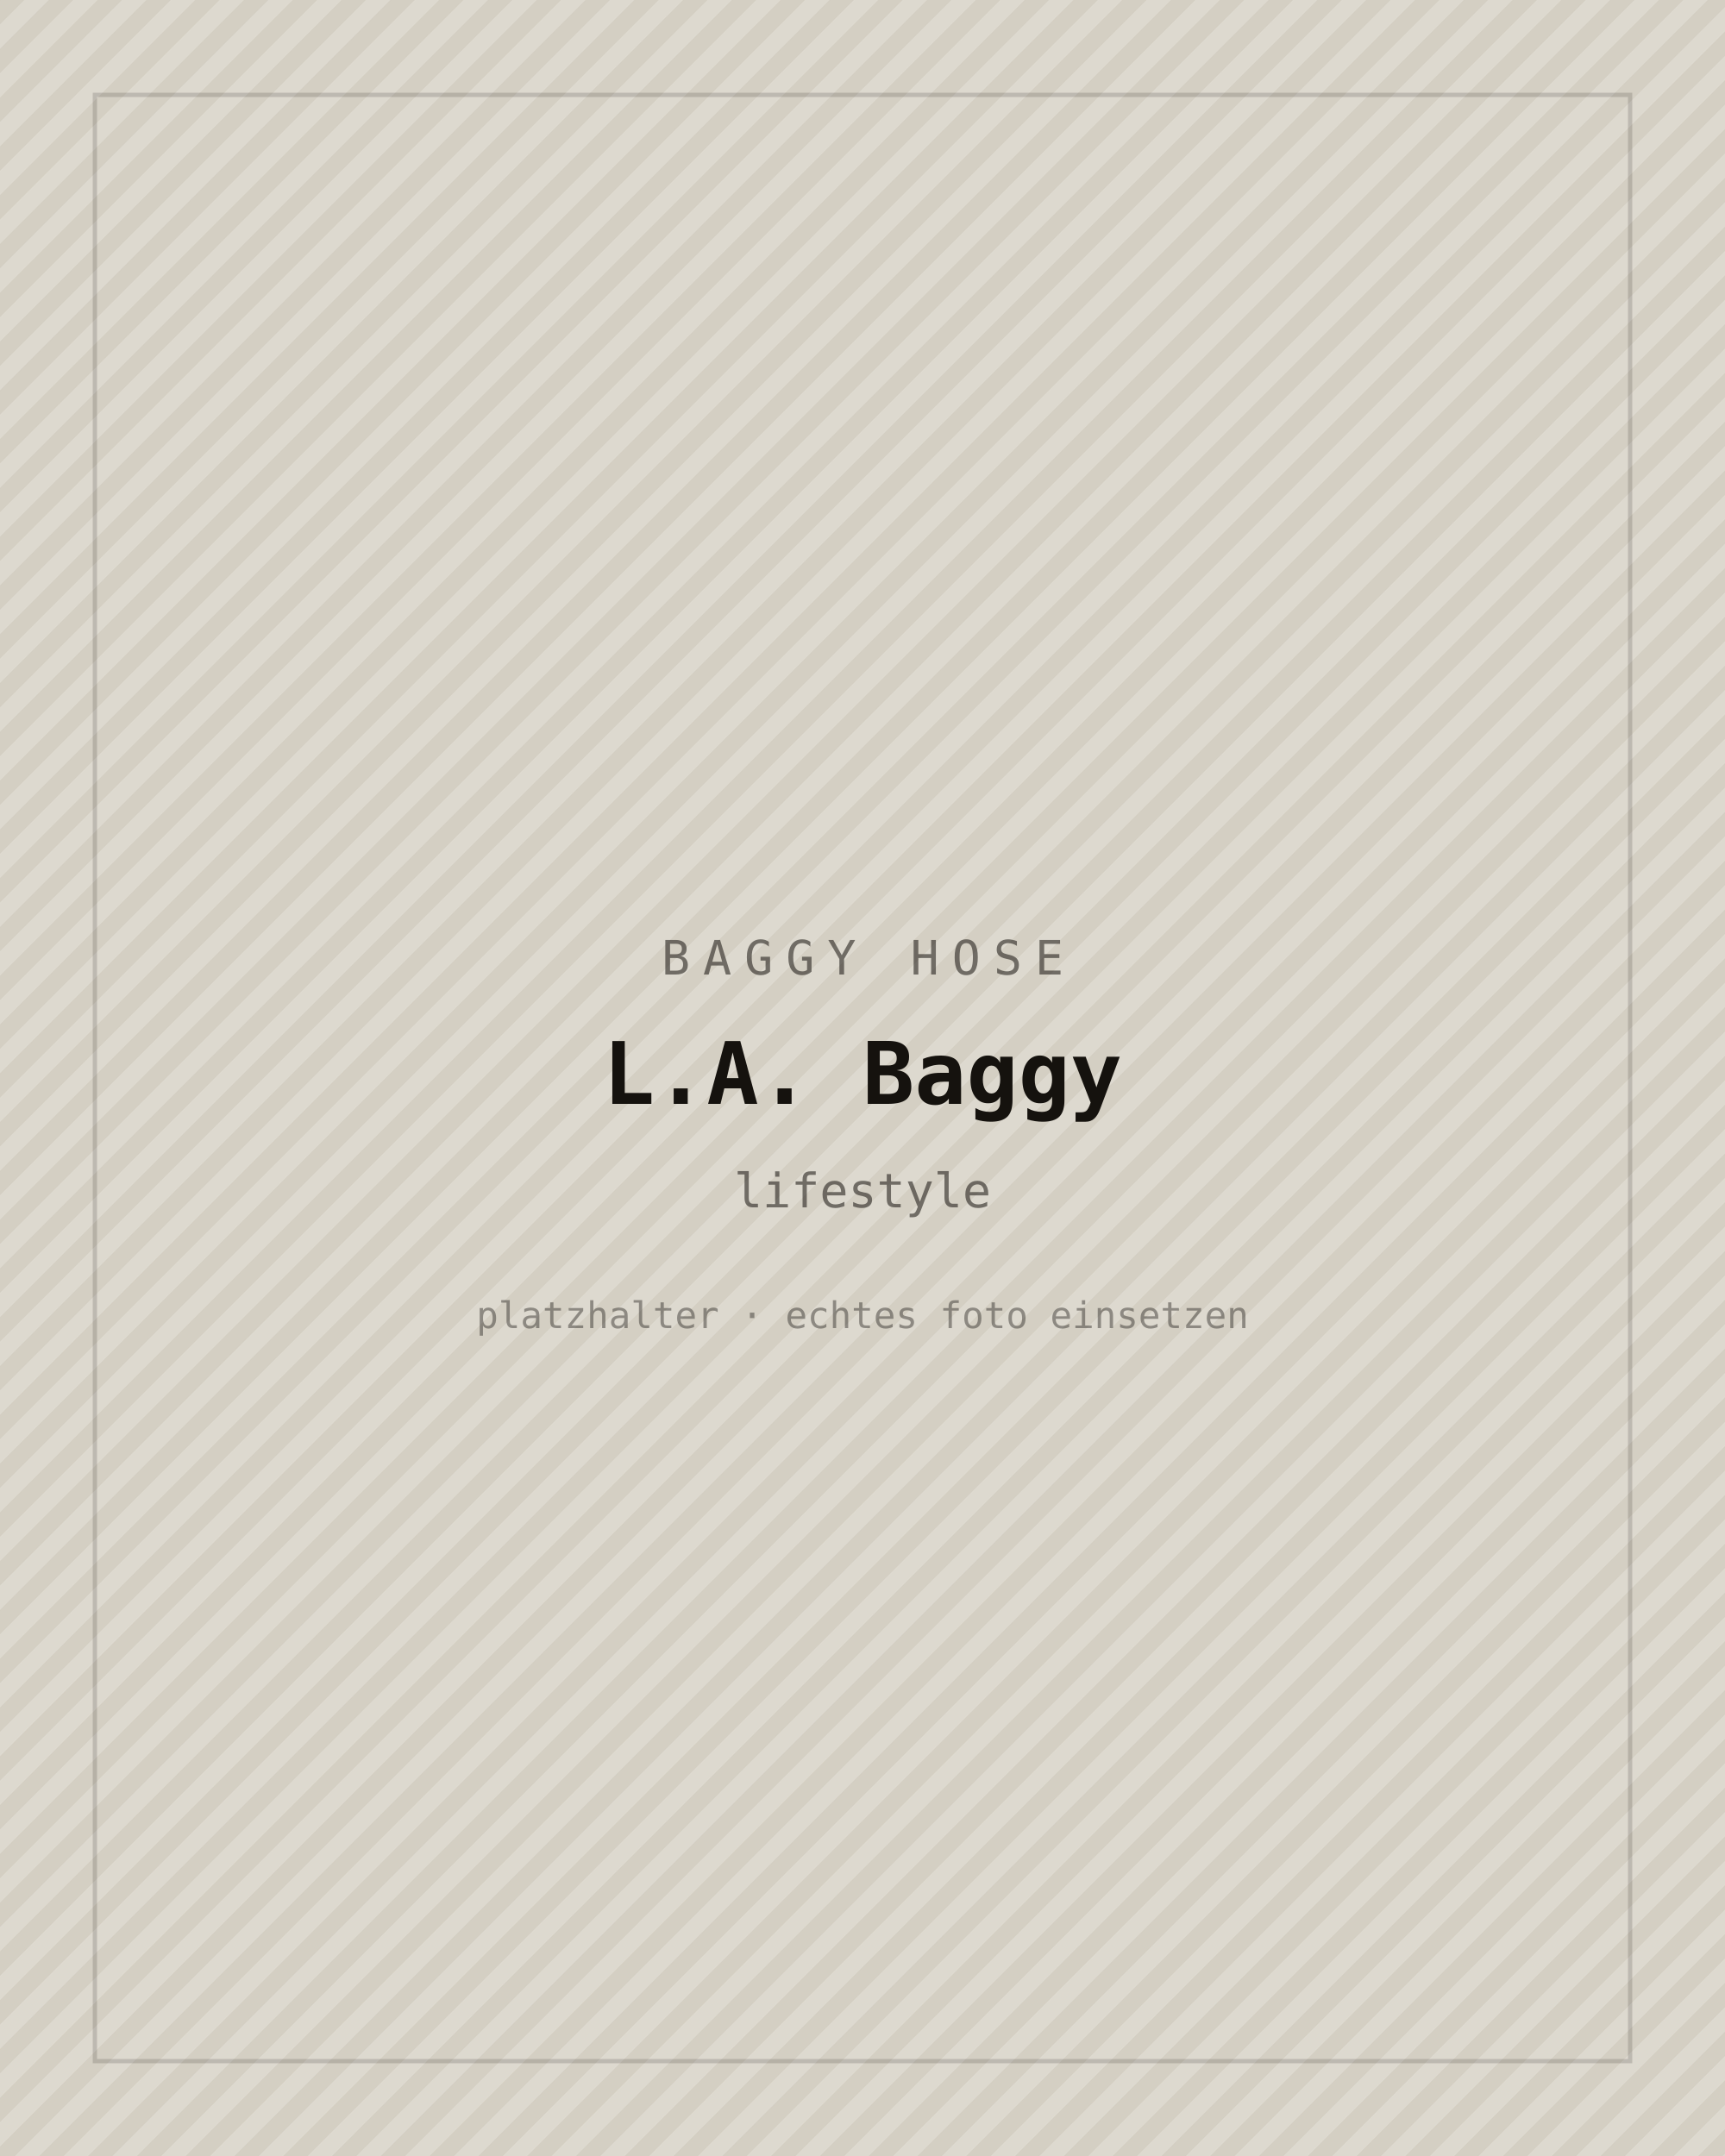
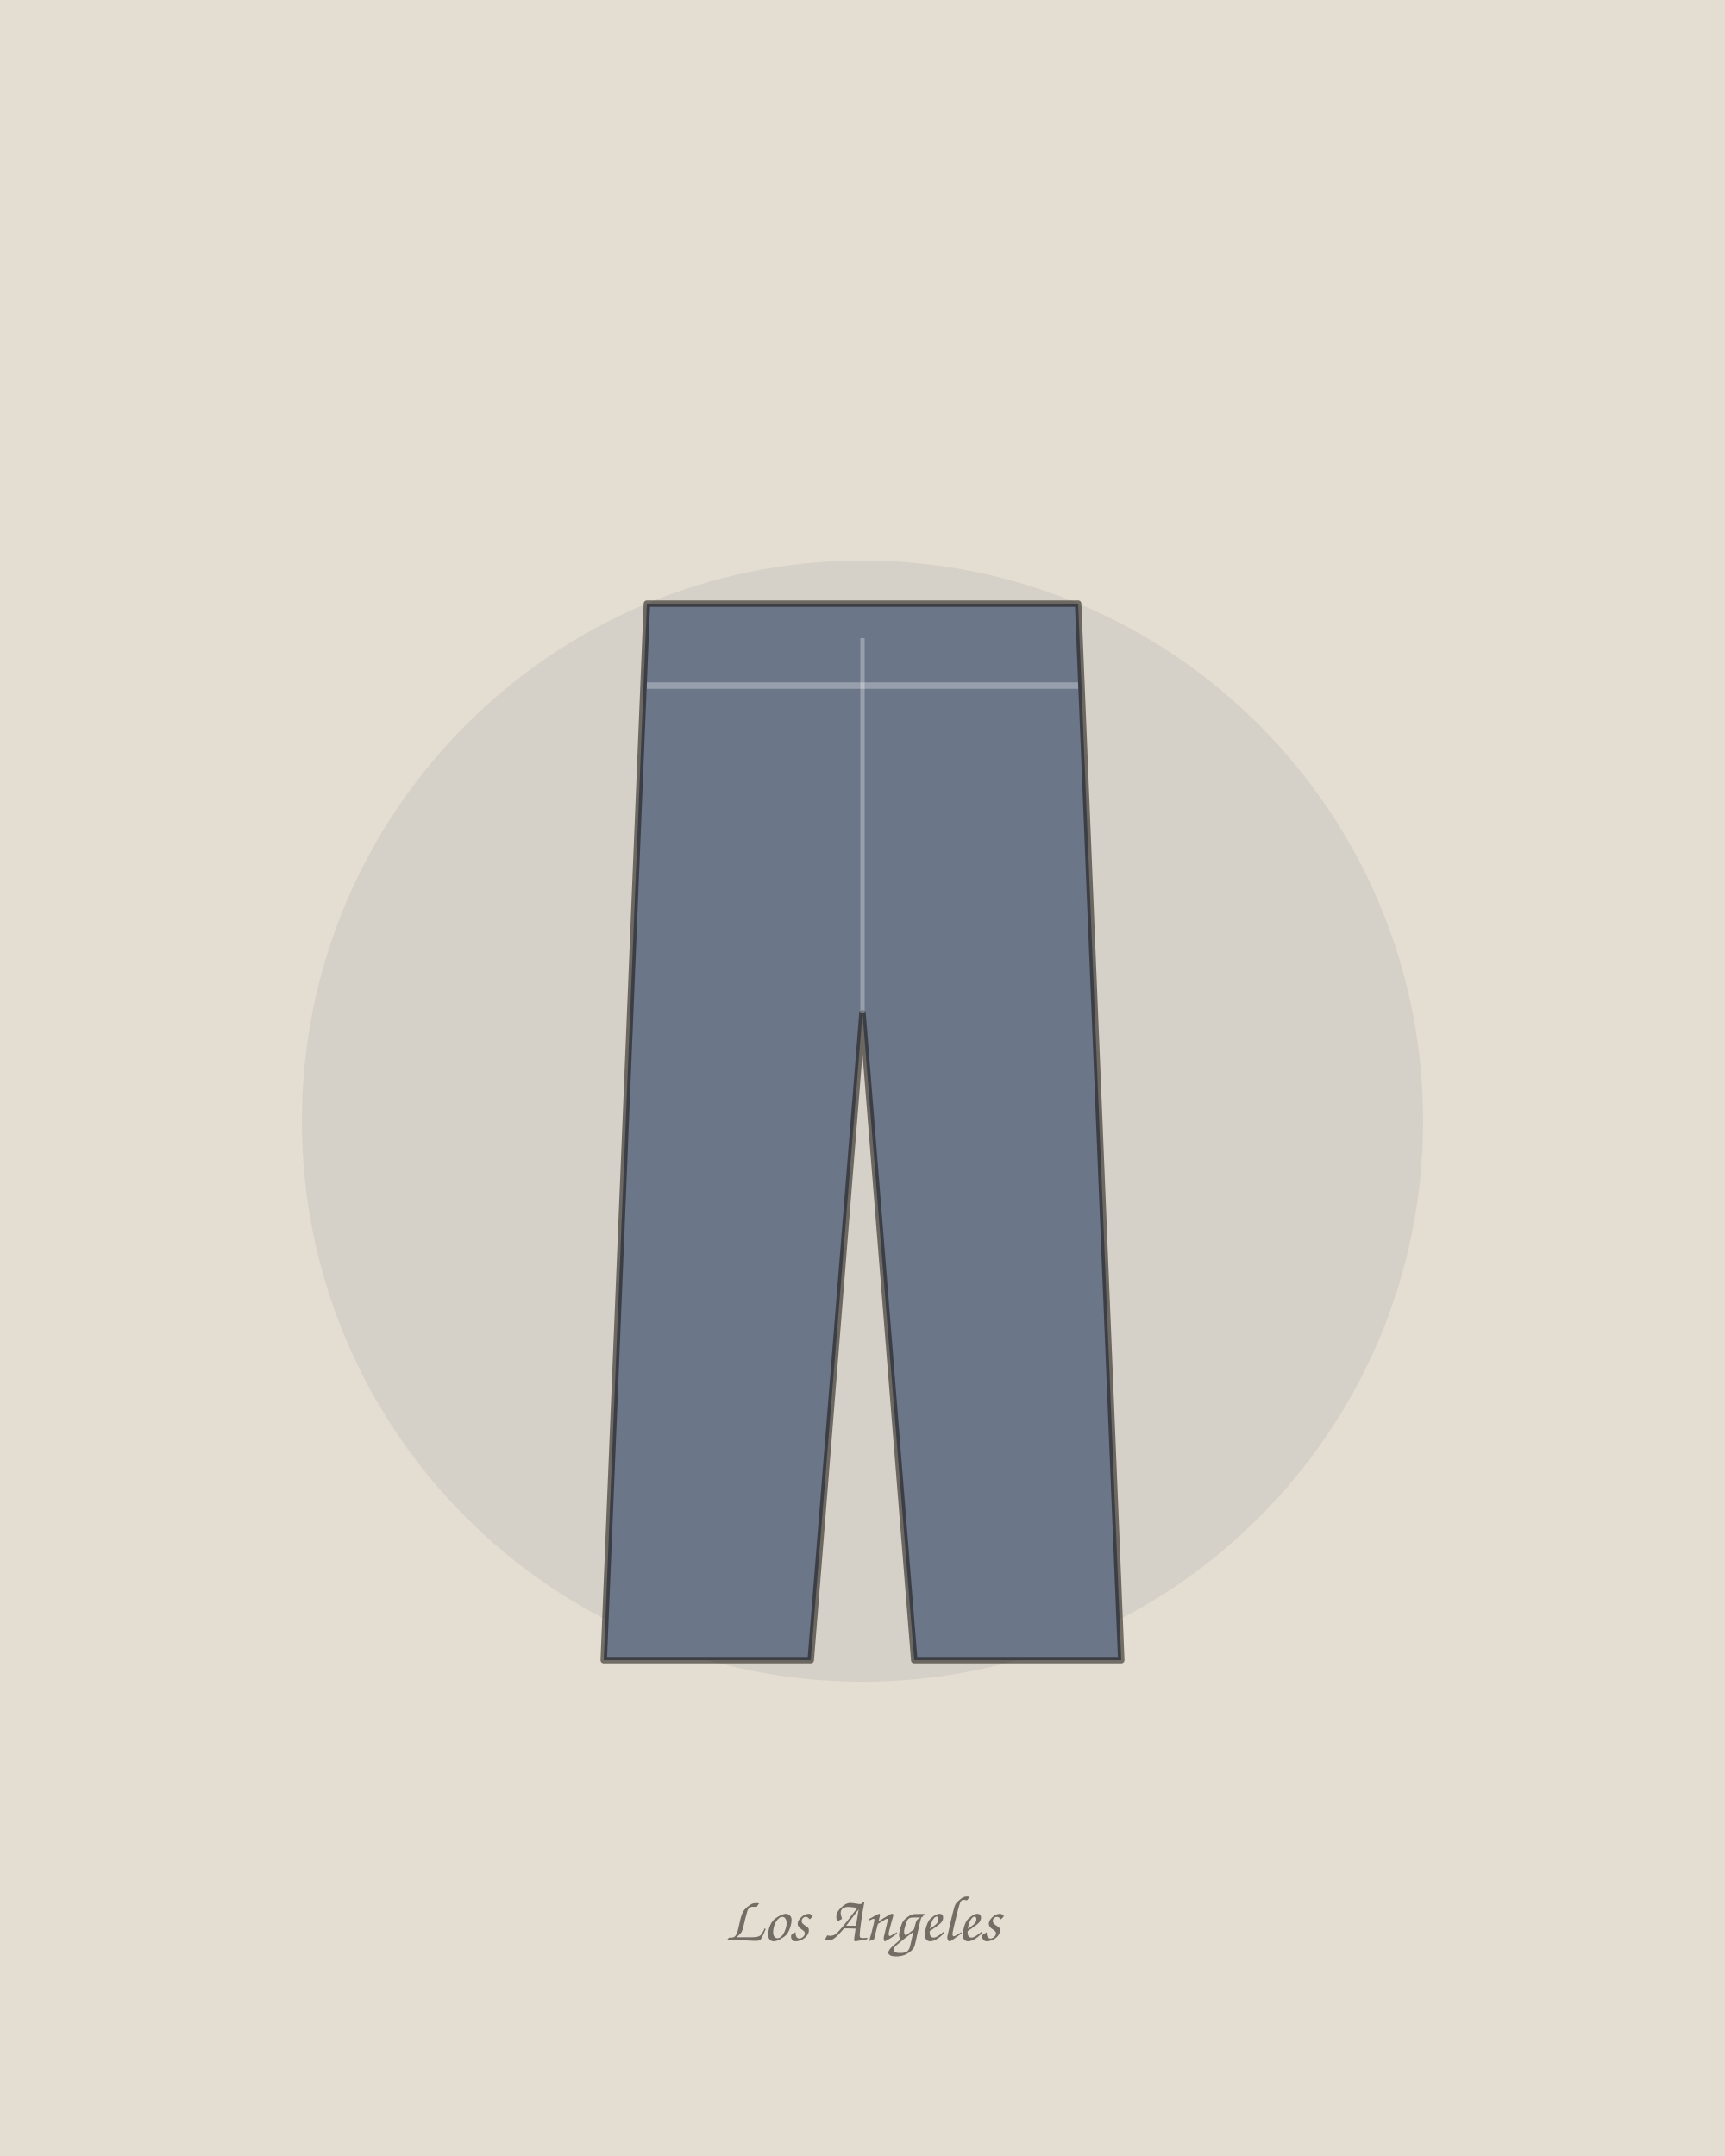
<svg xmlns="http://www.w3.org/2000/svg" viewBox="0 0 800 1000" width="800" height="1000">
-   <defs>
-     <pattern id="s" width="16" height="16" patternUnits="userSpaceOnUse" patternTransform="rotate(45)">
-       <rect width="16" height="16" fill="#ddd9cf" />
-       <rect width="8" height="16" fill="#d4cfc3" />
-     </pattern>
-   </defs>
-   <rect width="800" height="1000" fill="url(#s)" />
-   <rect x="44" y="44" width="712" height="912" fill="none" stroke="#15120e" stroke-opacity="0.16" stroke-width="2" />
-   <text x="400" y="452" text-anchor="middle" font-family="'Space Mono',monospace" font-size="22" letter-spacing="6" fill="#15120e" opacity="0.55">BAGGY HOSE</text>
-   <text x="400" y="512" text-anchor="middle" font-family="'Space Mono',monospace" font-weight="700" font-size="40" fill="#15120e">L.A. Baggy</text>
-   <text x="400" y="560" text-anchor="middle" font-family="'Space Mono',monospace" font-size="22" fill="#15120e" opacity="0.55">lifestyle</text>
-   <text x="400" y="616" text-anchor="middle" font-family="'Space Mono',monospace" font-size="17" fill="#15120e" opacity="0.4">platzhalter · echtes foto einsetzen</text>
+   <rect width="800" height="1000" fill="#e4ddd1" />
+   <circle cx="400" cy="520" r="260" fill="#6c7689" opacity="0.12" />
+   <path d="M300 280 L500 280 L520 770 L424 770 L400 470 L376 770 L280 770 Z" fill="#6c7689" stroke="rgba(20,18,14,.55)" stroke-width="3" stroke-linejoin="round" />
+   <line x1="300" y1="318" x2="500" y2="318" stroke="rgba(255,255,255,.30)" stroke-width="3" />
+   <line x1="400" y1="296" x2="400" y2="470" stroke="rgba(255,255,255,.30)" stroke-width="2" />
+   <text x="400" y="900" text-anchor="middle" font-family="'Permanent Marker',cursive" font-size="30" fill="rgba(20,18,14,.55)">Los Angeles</text>
</svg>
